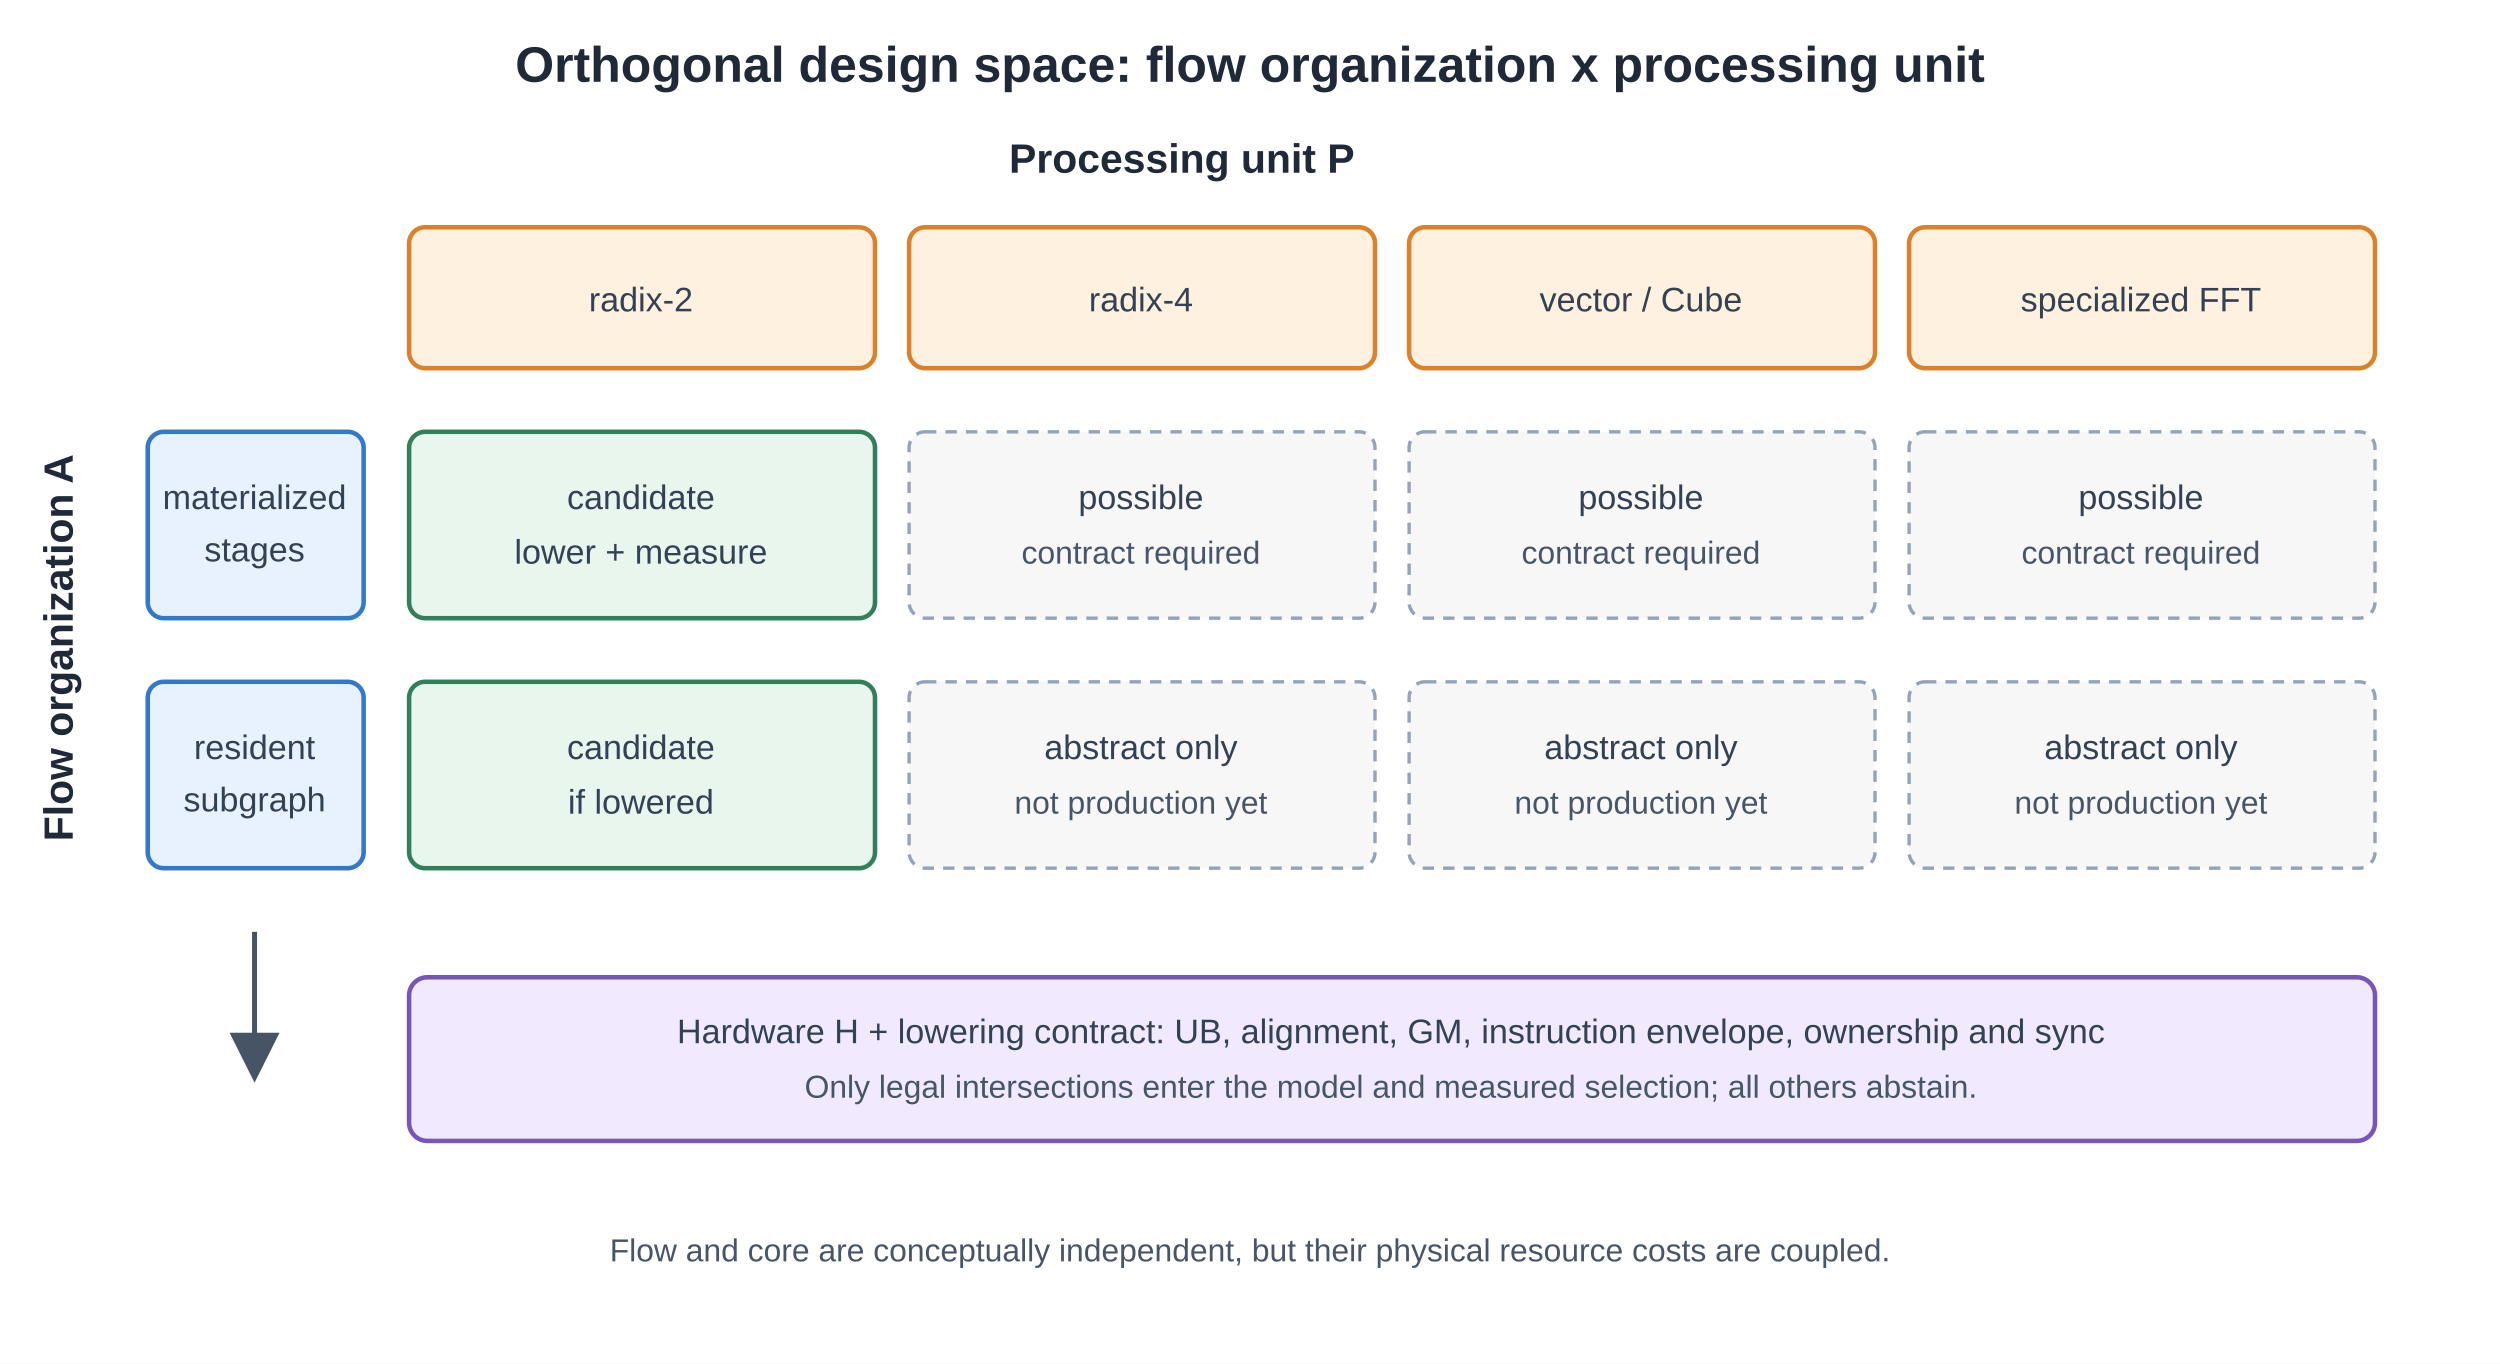
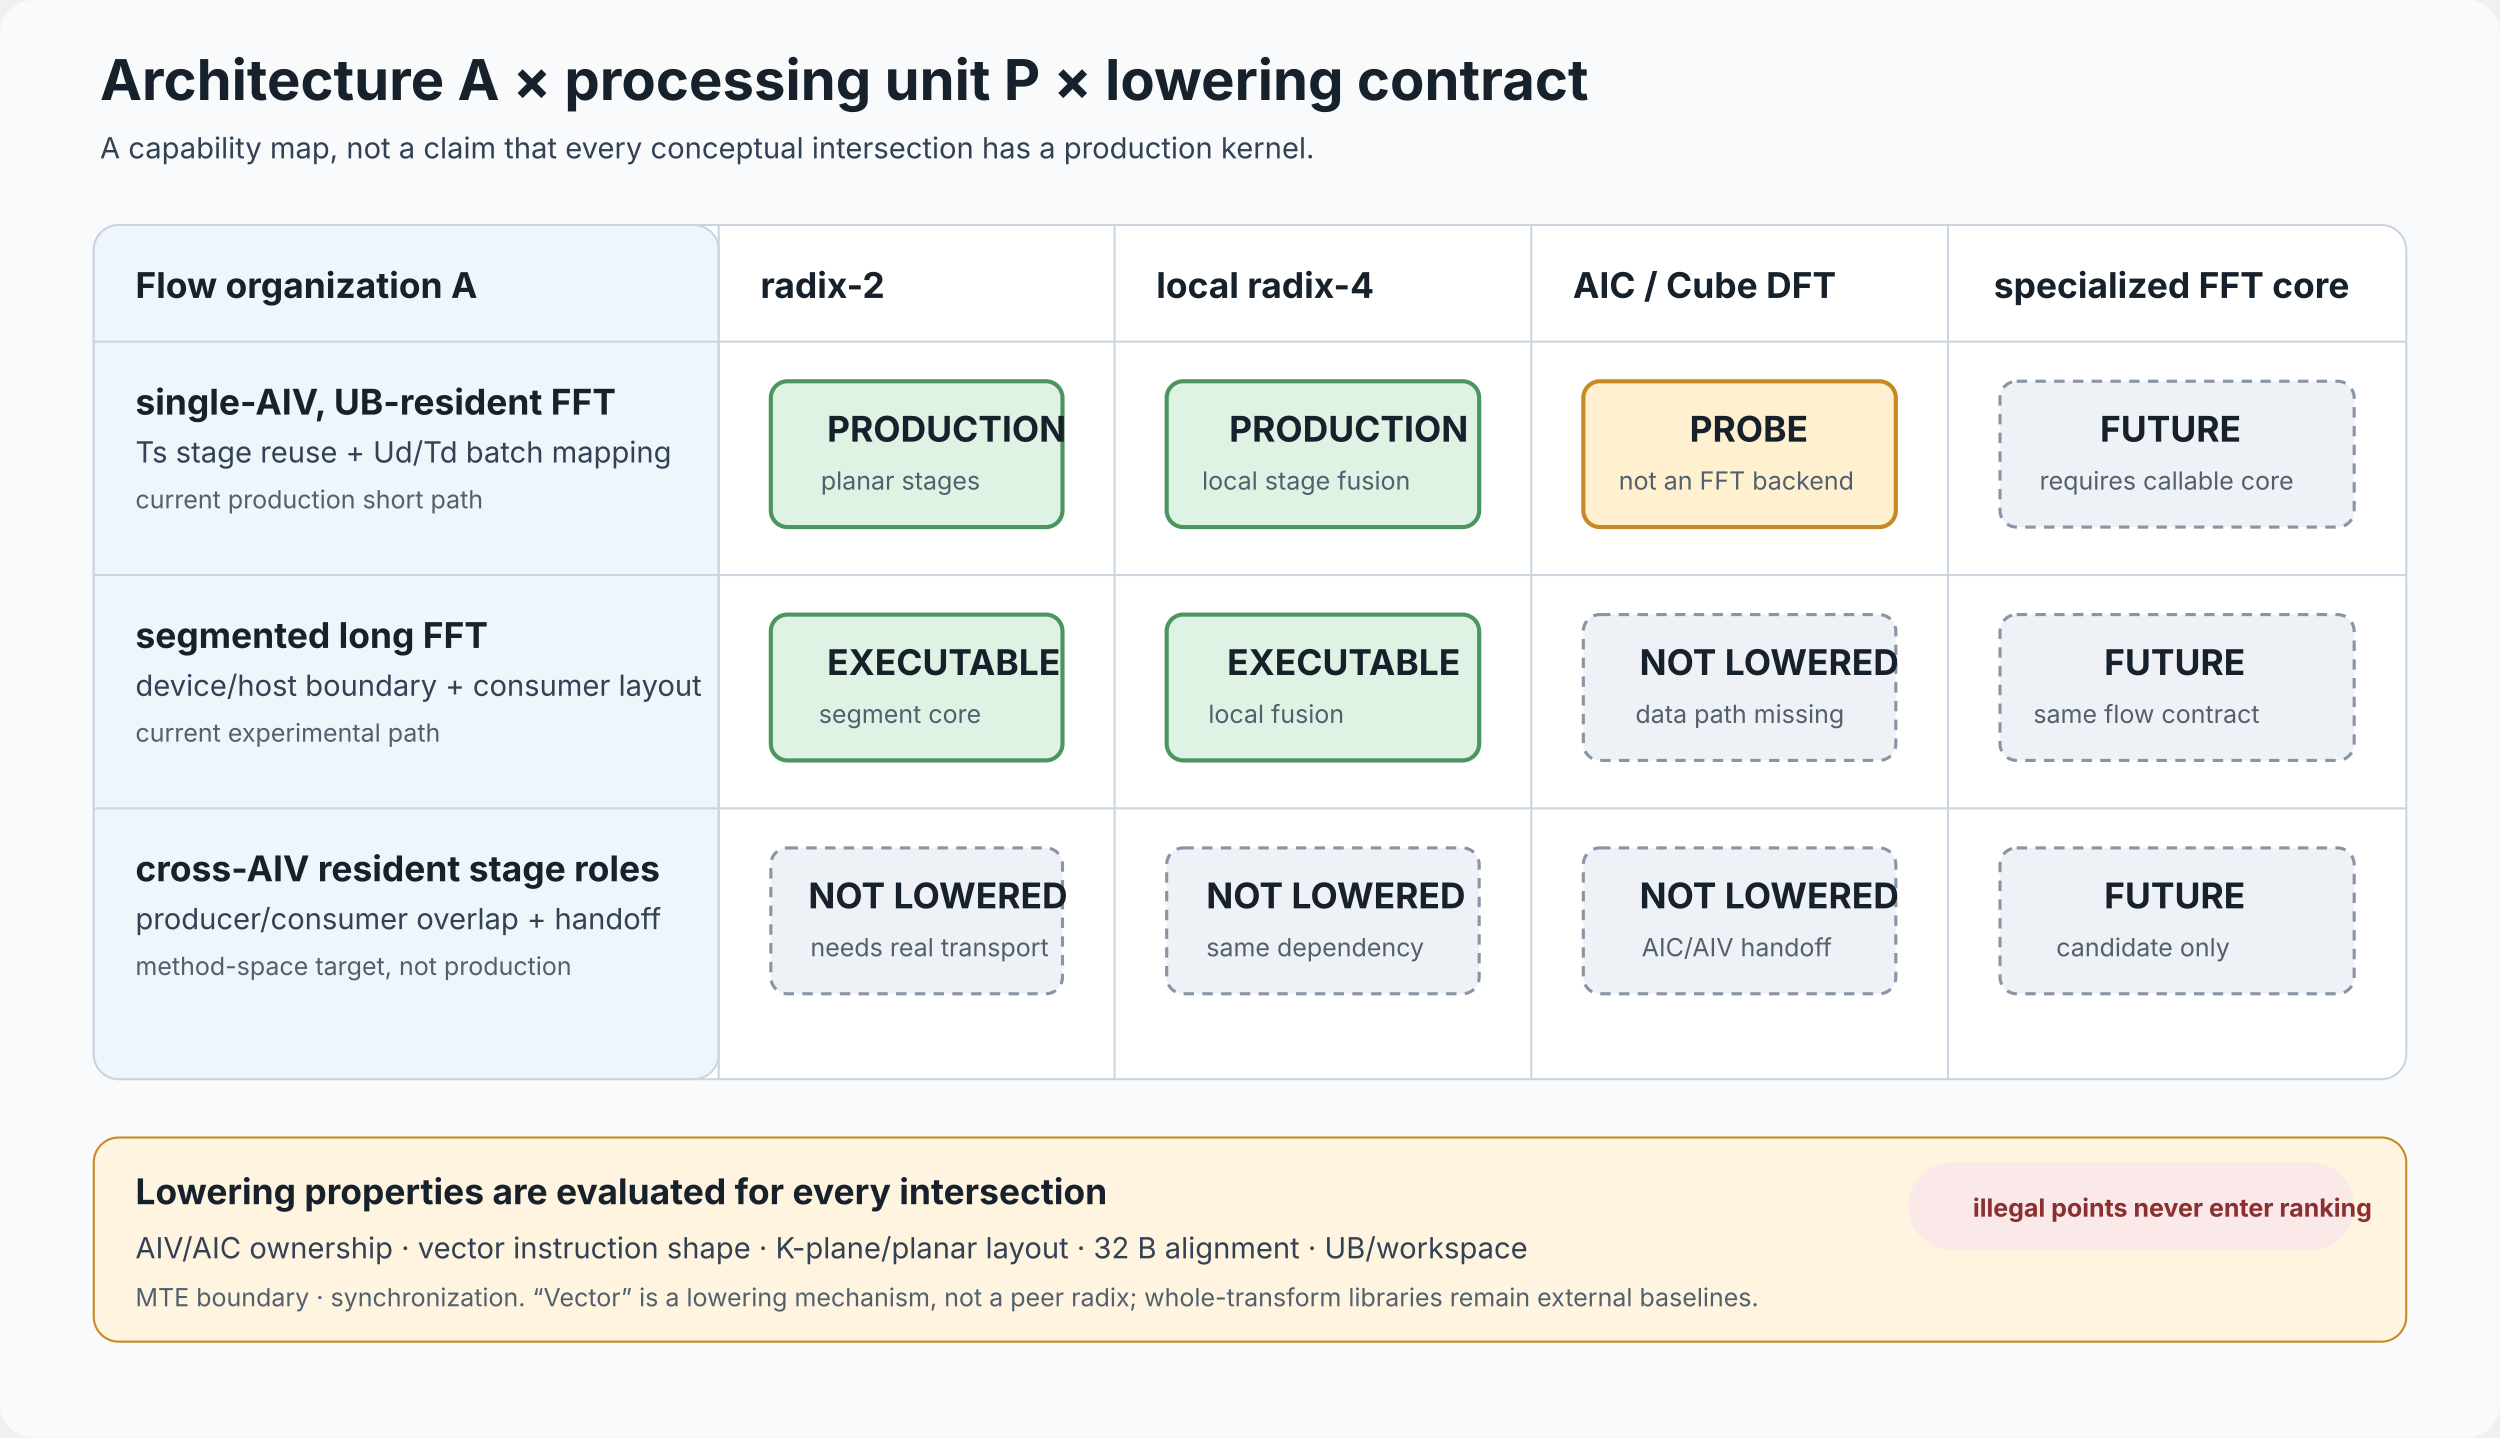
- <svg xmlns="http://www.w3.org/2000/svg" width="1100" height="600" viewBox="0 0 1100 600">
+ <svg xmlns="http://www.w3.org/2000/svg" width="1200" height="690" viewBox="0 0 1200 690" role="img" aria-labelledby="title desc">
  <defs>
-     <marker id="arrow" markerWidth="10" markerHeight="10" refX="8" refY="5" orient="auto">
-       <path d="M0,0 L10,5 L0,10 z" fill="#465466" />
-     </marker>
-     <style>
-       .title { font: 700 22px Arial, sans-serif; fill: #1f2937; }
-       .axis { font: 700 18px Arial, sans-serif; fill: #1f2937; }
-       .cell { font: 15px Arial, sans-serif; fill: #334155; }
-       .small { font: 14px Arial, sans-serif; fill: #475569; }
-       .a { fill: #e8f2ff; stroke: #3478c9; stroke-width: 2; }
-       .p { fill: #fff1df; stroke: #d9822b; stroke-width: 2; }
-       .l { fill: #f1eaff; stroke: #7856b8; stroke-width: 2; }
-       .valid { fill: #e8f6ee; stroke: #31805a; stroke-width: 2; }
-       .reject { fill: #f7f7f7; stroke: #94a3b8; stroke-width: 1.5; stroke-dasharray: 5 4; }
-       .arrow { stroke: #465466; stroke-width: 2.2; fill: none; marker-end: url(#arrow); }
-     </style>
+     <style>.t{font:700 27px Inter,Segoe UI,Arial,sans-serif;fill:#17212b}.h{font:700 17px Inter,Segoe UI,Arial,sans-serif;fill:#17212b}.b{font:14px Inter,Segoe UI,Arial,sans-serif;fill:#334155}.s{font:12px Inter,Segoe UI,Arial,sans-serif;fill:#52606d}.ok{fill:#dff3e5;stroke:#4c9560;stroke-width:2}.probe{fill:#fff0cf;stroke:#c58b22;stroke-width:2}.future{fill:#eef1f5;stroke:#8895a7;stroke-width:1.5;stroke-dasharray:5 4}.tag{font:700 12px Inter,Segoe UI,Arial,sans-serif}</style>
  </defs>
-   <rect width="1100" height="600" fill="#ffffff" />
-   <text x="550" y="36" text-anchor="middle" class="title">Orthogonal design space: flow organization x processing unit</text>
-   <text x="520" y="76" text-anchor="middle" class="axis">Processing unit P</text>
-   <text x="32" y="285" transform="rotate(-90 32 285)" text-anchor="middle" class="axis">Flow organization A</text>
-   <rect x="180" y="100" width="205" height="62" rx="7" class="p" />
-   <text x="282" y="137" text-anchor="middle" class="cell">radix-2</text>
-   <rect x="400" y="100" width="205" height="62" rx="7" class="p" />
-   <text x="502" y="137" text-anchor="middle" class="cell">radix-4</text>
-   <rect x="620" y="100" width="205" height="62" rx="7" class="p" />
-   <text x="722" y="137" text-anchor="middle" class="cell">vector / Cube</text>
-   <rect x="840" y="100" width="205" height="62" rx="7" class="p" />
-   <text x="942" y="137" text-anchor="middle" class="cell">specialized FFT</text>
-   <rect x="65" y="190" width="95" height="82" rx="7" class="a" />
-   <text x="112" y="224" text-anchor="middle" class="cell">materialized</text>
-   <text x="112" y="247" text-anchor="middle" class="cell">stages</text>
-   <rect x="180" y="190" width="205" height="82" rx="7" class="valid" />
-   <text x="282" y="224" text-anchor="middle" class="cell">candidate</text>
-   <text x="282" y="248" text-anchor="middle" class="cell">lower + measure</text>
-   <rect x="400" y="190" width="205" height="82" rx="7" class="reject" />
-   <text x="502" y="224" text-anchor="middle" class="cell">possible</text>
-   <text x="502" y="248" text-anchor="middle" class="small">contract required</text>
-   <rect x="620" y="190" width="205" height="82" rx="7" class="reject" />
-   <text x="722" y="224" text-anchor="middle" class="cell">possible</text>
-   <text x="722" y="248" text-anchor="middle" class="small">contract required</text>
-   <rect x="840" y="190" width="205" height="82" rx="7" class="reject" />
-   <text x="942" y="224" text-anchor="middle" class="cell">possible</text>
-   <text x="942" y="248" text-anchor="middle" class="small">contract required</text>
-   <rect x="65" y="300" width="95" height="82" rx="7" class="a" />
-   <text x="112" y="334" text-anchor="middle" class="cell">resident</text>
-   <text x="112" y="357" text-anchor="middle" class="cell">subgraph</text>
-   <rect x="180" y="300" width="205" height="82" rx="7" class="valid" />
-   <text x="282" y="334" text-anchor="middle" class="cell">candidate</text>
-   <text x="282" y="358" text-anchor="middle" class="cell">if lowered</text>
-   <rect x="400" y="300" width="205" height="82" rx="7" class="reject" />
-   <text x="502" y="334" text-anchor="middle" class="cell">abstract only</text>
-   <text x="502" y="358" text-anchor="middle" class="small">not production yet</text>
-   <rect x="620" y="300" width="205" height="82" rx="7" class="reject" />
-   <text x="722" y="334" text-anchor="middle" class="cell">abstract only</text>
-   <text x="722" y="358" text-anchor="middle" class="small">not production yet</text>
-   <rect x="840" y="300" width="205" height="82" rx="7" class="reject" />
-   <text x="942" y="334" text-anchor="middle" class="cell">abstract only</text>
-   <text x="942" y="358" text-anchor="middle" class="small">not production yet</text>
-   <line x1="112" y1="410" x2="112" y2="472" class="arrow" />
-   <rect x="180" y="430" width="865" height="72" rx="8" class="l" />
-   <text x="612" y="459" text-anchor="middle" class="cell">Hardware H + lowering contract: UB, alignment, GM, instruction envelope, ownership and sync</text>
-   <text x="612" y="483" text-anchor="middle" class="small">Only legal intersections enter the model and measured selection; all others abstain.</text>
-   <text x="550" y="555" text-anchor="middle" class="small">Flow and core are conceptually independent, but their physical resource costs are coupled.</text>
+   <rect width="1200" height="690" rx="16" fill="#f8fafc" />
+   <text x="48" y="48" class="t">Architecture A × processing unit P × lowering contract</text>
+   <text x="48" y="76" class="b">A capability map, not a claim that every conceptual intersection has a production kernel.</text>
+   <rect x="45" y="108" width="1110" height="410" rx="12" fill="#fff" stroke="#cbd5e1" />
+   <rect x="45" y="108" width="300" height="410" rx="12" fill="#eef5fb" stroke="#cbd5e1" />
+   <text x="65" y="143" class="h">Flow organization A</text>
+   <text x="365" y="143" class="h">radix-2</text>
+   <text x="555" y="143" class="h">local radix-4</text>
+   <text x="755" y="143" class="h">AIC / Cube DFT</text>
+   <text x="957" y="143" class="h">specialized FFT core</text>
+   <line x1="345" y1="108" x2="345" y2="518" stroke="#cbd5e1" />
+   <line x1="535" y1="108" x2="535" y2="518" stroke="#cbd5e1" />
+   <line x1="735" y1="108" x2="735" y2="518" stroke="#cbd5e1" />
+   <line x1="935" y1="108" x2="935" y2="518" stroke="#cbd5e1" />
+   <line x1="45" y1="164" x2="1155" y2="164" stroke="#cbd5e1" />
+   <line x1="45" y1="276" x2="1155" y2="276" stroke="#cbd5e1" />
+   <line x1="45" y1="388" x2="1155" y2="388" stroke="#cbd5e1" />
+   <text x="65" y="199" class="h">single-AIV, UB-resident FFT</text>
+   <text x="65" y="222" class="b">Ts stage reuse + Ud/Td batch mapping</text>
+   <text x="65" y="244" class="s">current production short path</text>
+   <rect x="370" y="183" width="140" height="70" rx="8" class="ok" />
+   <text x="397" y="212" class="h">PRODUCTION</text>
+   <text x="394" y="235" class="s">planar stages</text>
+   <rect x="560" y="183" width="150" height="70" rx="8" class="ok" />
+   <text x="590" y="212" class="h">PRODUCTION</text>
+   <text x="577" y="235" class="s">local stage fusion</text>
+   <rect x="760" y="183" width="150" height="70" rx="8" class="probe" />
+   <text x="811" y="212" class="h">PROBE</text>
+   <text x="777" y="235" class="s">not an FFT backend</text>
+   <rect x="960" y="183" width="170" height="70" rx="8" class="future" />
+   <text x="1008" y="212" class="h">FUTURE</text>
+   <text x="979" y="235" class="s">requires callable core</text>
+   <text x="65" y="311" class="h">segmented long FFT</text>
+   <text x="65" y="334" class="b">device/host boundary + consumer layout</text>
+   <text x="65" y="356" class="s">current experimental path</text>
+   <rect x="370" y="295" width="140" height="70" rx="8" class="ok" />
+   <text x="397" y="324" class="h">EXECUTABLE</text>
+   <text x="393" y="347" class="s">segment core</text>
+   <rect x="560" y="295" width="150" height="70" rx="8" class="ok" />
+   <text x="589" y="324" class="h">EXECUTABLE</text>
+   <text x="580" y="347" class="s">local fusion</text>
+   <rect x="760" y="295" width="150" height="70" rx="8" class="future" />
+   <text x="787" y="324" class="h">NOT LOWERED</text>
+   <text x="785" y="347" class="s">data path missing</text>
+   <rect x="960" y="295" width="170" height="70" rx="8" class="future" />
+   <text x="1010" y="324" class="h">FUTURE</text>
+   <text x="976" y="347" class="s">same flow contract</text>
+   <text x="65" y="423" class="h">cross-AIV resident stage roles</text>
+   <text x="65" y="446" class="b">producer/consumer overlap + handoff</text>
+   <text x="65" y="468" class="s">method-space target, not production</text>
+   <rect x="370" y="407" width="140" height="70" rx="8" class="future" />
+   <text x="388" y="436" class="h">NOT LOWERED</text>
+   <text x="389" y="459" class="s">needs real transport</text>
+   <rect x="560" y="407" width="150" height="70" rx="8" class="future" />
+   <text x="579" y="436" class="h">NOT LOWERED</text>
+   <text x="579" y="459" class="s">same dependency</text>
+   <rect x="760" y="407" width="150" height="70" rx="8" class="future" />
+   <text x="787" y="436" class="h">NOT LOWERED</text>
+   <text x="788" y="459" class="s">AIC/AIV handoff</text>
+   <rect x="960" y="407" width="170" height="70" rx="8" class="future" />
+   <text x="1010" y="436" class="h">FUTURE</text>
+   <text x="987" y="459" class="s">candidate only</text>
+   <rect x="45" y="546" width="1110" height="98" rx="12" fill="#fff4df" stroke="#c58b22" />
+   <text x="65" y="578" class="h">Lowering properties are evaluated for every intersection</text>
+   <text x="65" y="604" class="b">AIV/AIC ownership · vector instruction shape · K-plane/planar layout · 32 B alignment · UB/workspace</text>
+   <rect x="916" y="558" width="214" height="42" rx="21" fill="#fbe8e8" />
+   <text x="947" y="584" class="tag" fill="#8a3030">illegal points never enter ranking</text>
+   <text x="65" y="627" class="s">MTE boundary · synchronization. “Vector” is a lowering mechanism, not a peer radix; whole-transform libraries remain external baselines.</text>
</svg>
